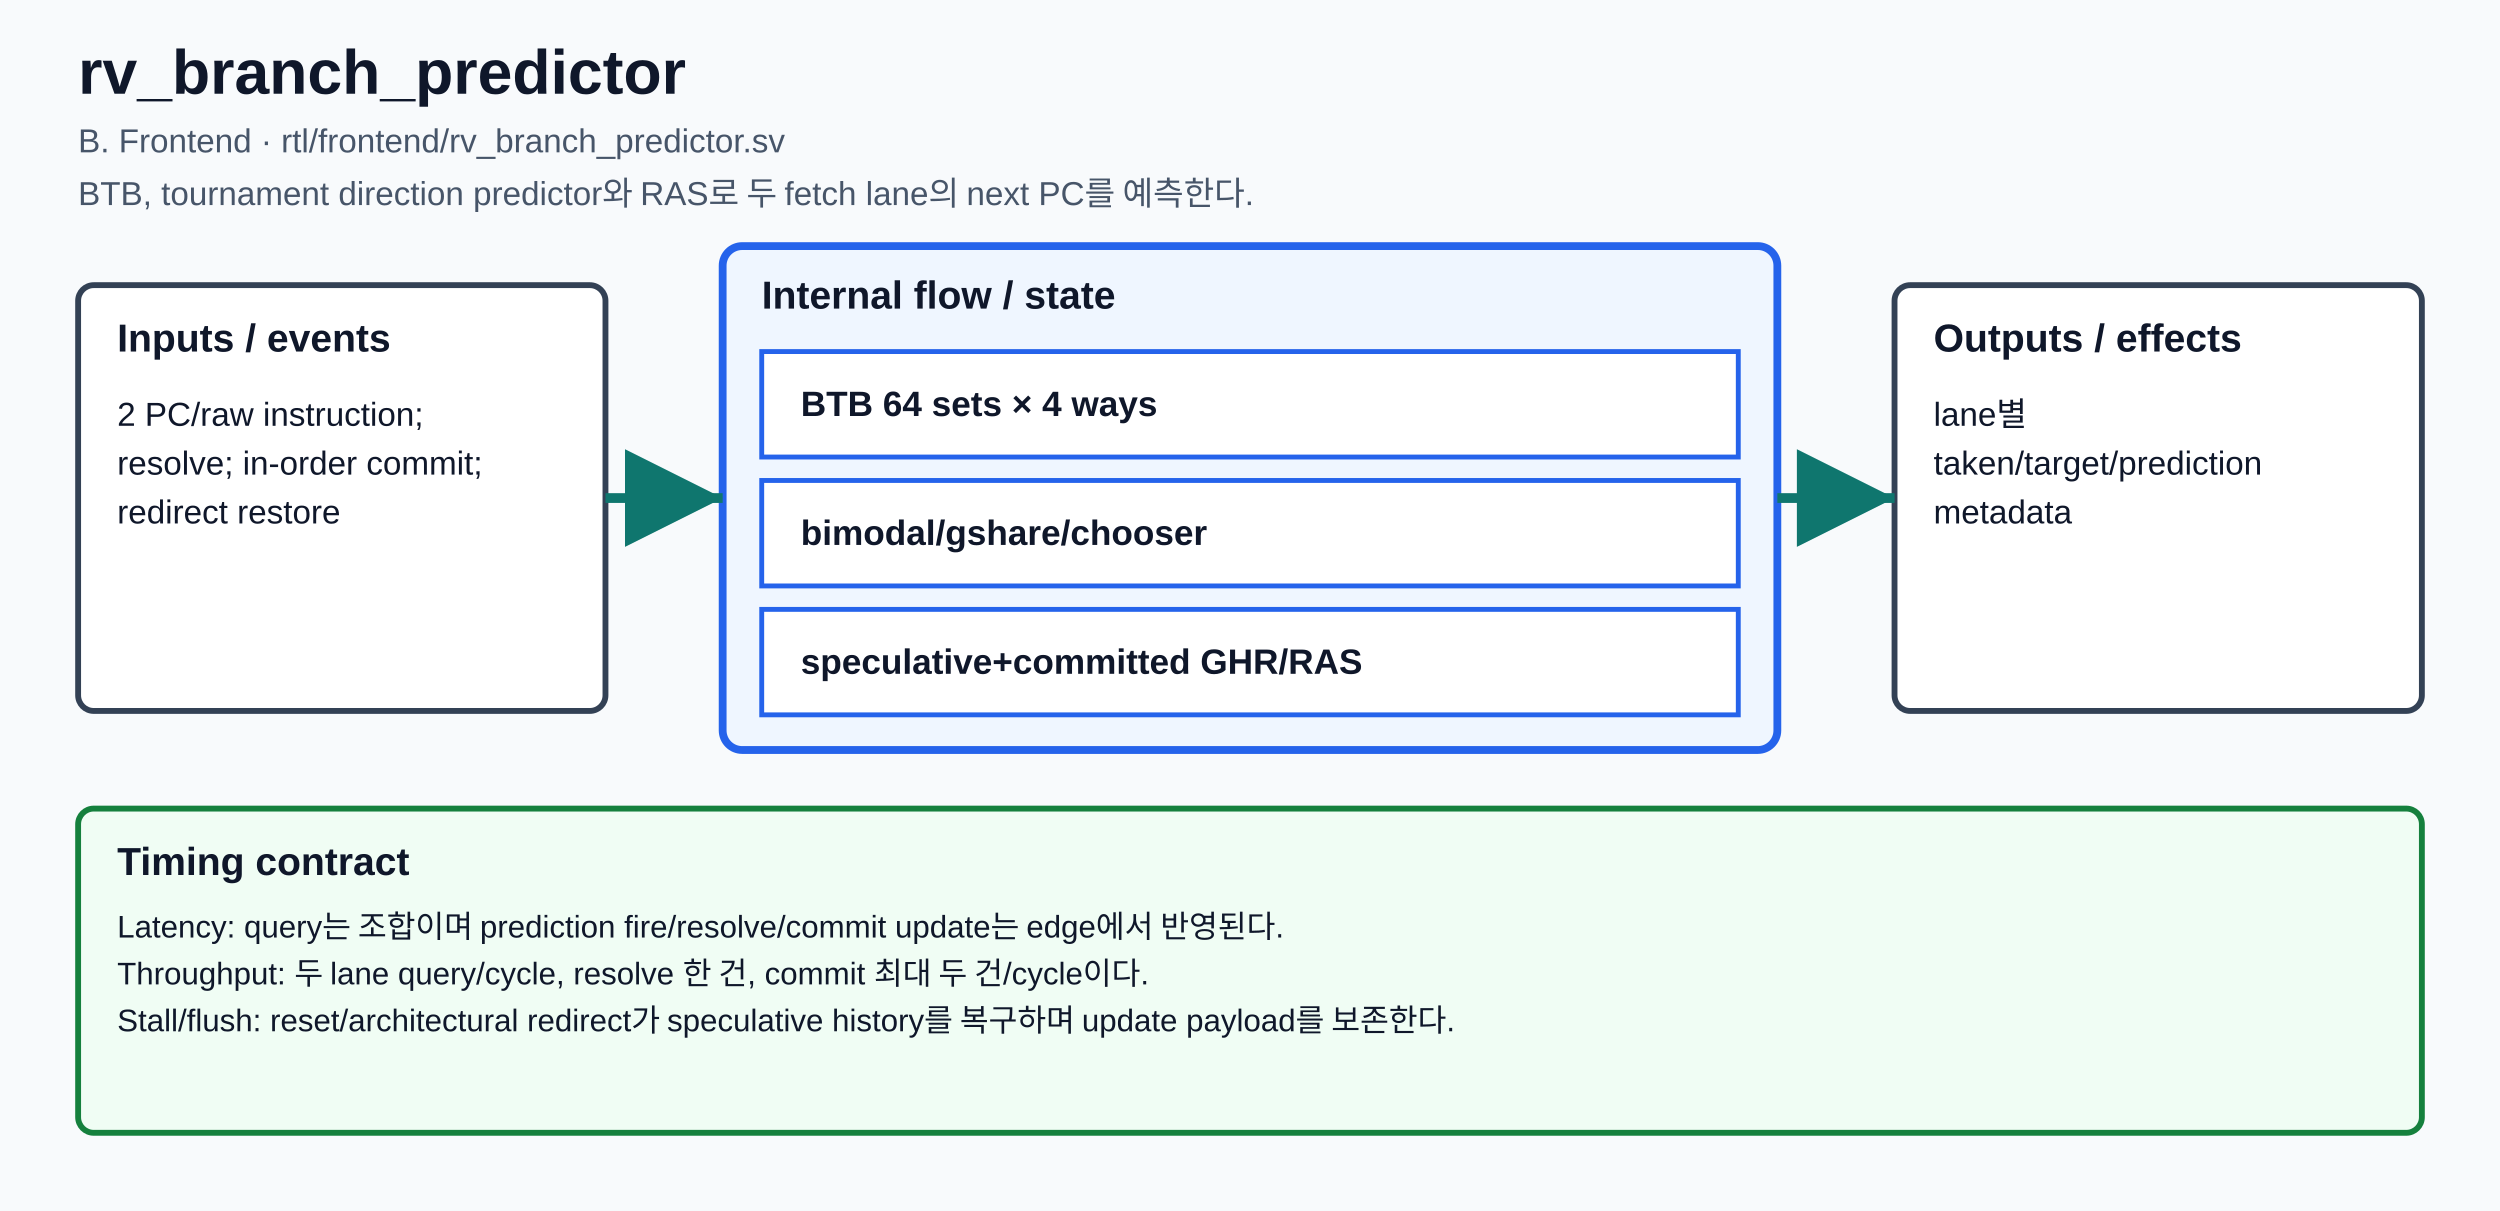
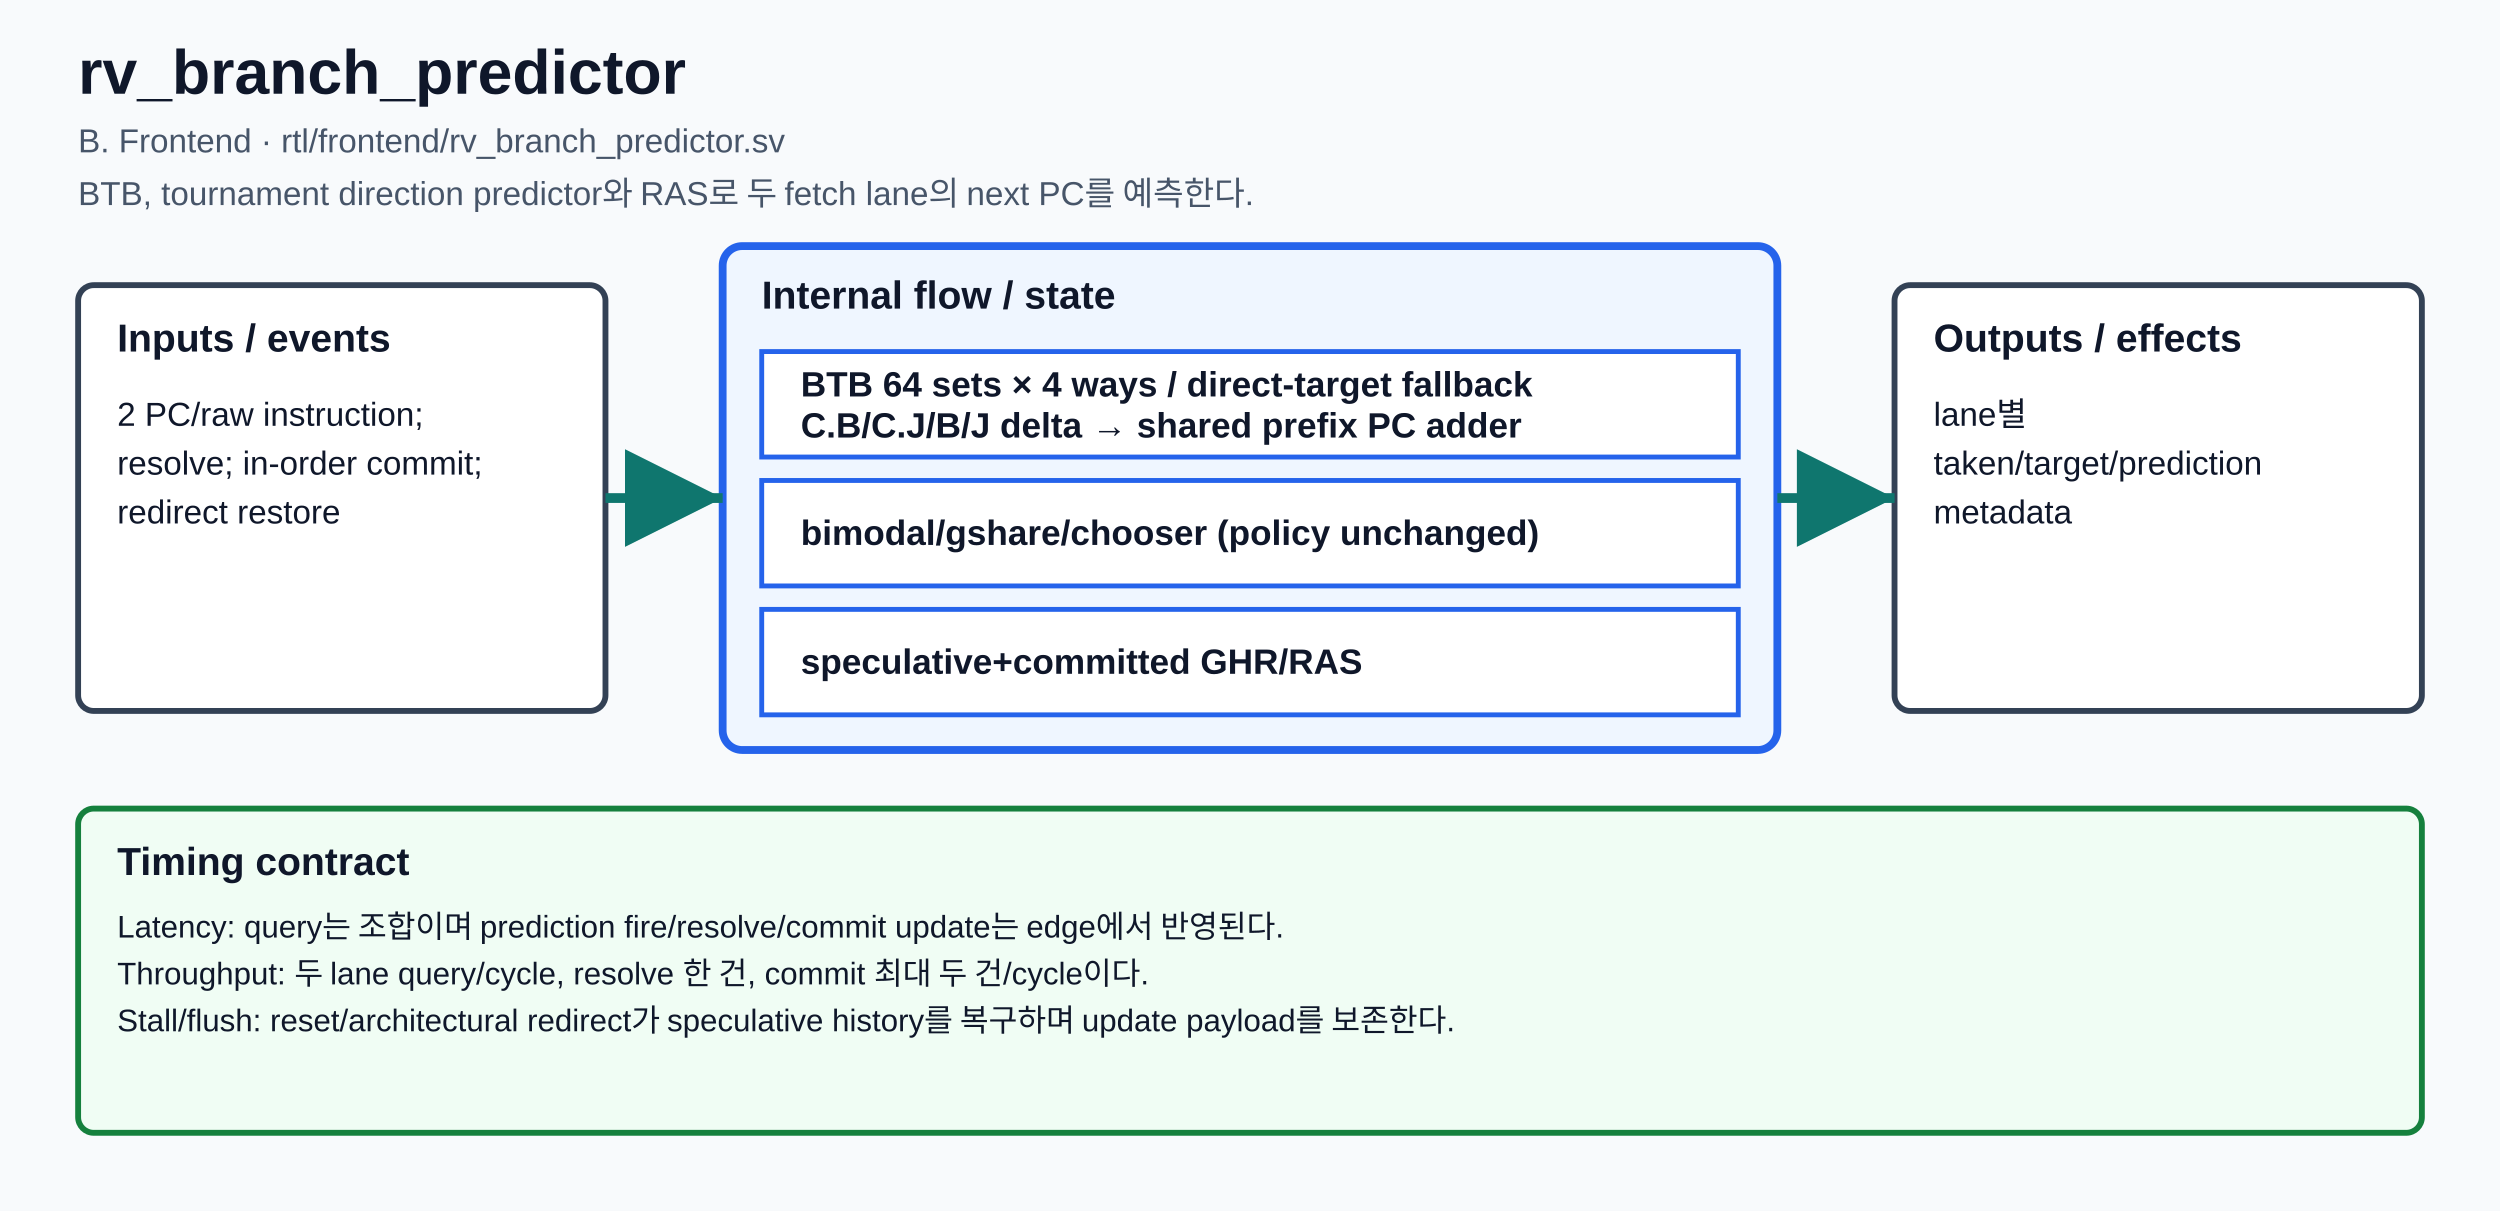
<svg xmlns="http://www.w3.org/2000/svg" width="1280" height="620" viewBox="0 0 1280 620" role="img" aria-labelledby="title desc">
  <defs>
    <marker id="arrow" markerWidth="12" markerHeight="12" refX="10" refY="5" orient="auto">
      <path d="M0,0 L10,5 L0,10 Z" class="arrow-head" />
    </marker>
  </defs>
  <style>
  .bg { fill:#f8fafc; } .panel { fill:#ffffff; stroke:#334155; stroke-width:3; }
  .core { fill:#eff6ff; stroke:#2563eb; stroke-width:4; } .stage { fill:#ffffff; stroke:#2563eb; stroke-width:2.5; }
  .timing { fill:#f0fdf4; stroke:#15803d; stroke-width:3; } .wire { fill:none; stroke:#0f766e; stroke-width:5; marker-end:url(#arrow); }
  .arrow-head { fill:#0f766e; } text { font-family:'Noto Sans KR','Malgun Gothic',Arial,sans-serif; fill:#0f172a; }
  .title { font-size:32px; font-weight:700; } .subtitle { font-size:17px; fill:#475569; }
  .label { font-size:20px; font-weight:700; } .body { font-size:17px; } .stage-text { font-size:18px; font-weight:600; }
  .timing-text { font-size:16px; }
  @media (prefers-color-scheme:dark) { .bg{fill:#0f172a} .panel{fill:#111827;stroke:#94a3b8} .core{fill:#172554;stroke:#60a5fa} .stage{fill:#111827;stroke:#60a5fa} .timing{fill:#052e16;stroke:#4ade80} text{fill:#e5e7eb} .subtitle{fill:#cbd5e1} .wire{stroke:#5eead4} .arrow-head{fill:#5eead4} }
</style>
  <rect width="1280" height="620" class="bg" />
  <text x="40" y="48" class="title">rv_branch_predictor</text>
  <text x="40" y="78" class="subtitle">B. Frontend · rtl/frontend/rv_branch_predictor.sv</text>
  <text x="40" y="105" class="subtitle">
    <tspan x="40" dy="0">BTB, tournament direction predictor와 RAS로 두 fetch lane의 next PC를 예측한다.</tspan>
  </text>
  <rect x="40" y="146" width="270" height="218" rx="8" class="panel" />
  <text x="60" y="180" class="label">Inputs / events</text>
  <text x="60" y="218" class="body">
    <tspan x="60" dy="0">2 PC/raw instruction;</tspan>
    <tspan x="60" dy="25">resolve; in-order commit;</tspan>
    <tspan x="60" dy="25">redirect restore</tspan>
  </text>
  <rect x="370" y="126" width="540" height="258" rx="10" class="core" />
  <text x="390" y="158" class="label">Internal flow / state</text>
  <rect x="390" y="180" width="500" height="54" class="stage" />
-   <text x="410" y="213" class="stage-text">
-     <tspan x="410" dy="0">BTB 64 sets × 4 ways</tspan>
+   <text x="410" y="203" class="stage-text">
+     <tspan x="410">BTB 64 sets × 4 ways / direct-target fallback</tspan>
+     <tspan x="410" dy="21">C.B/C.J/B/J delta → shared prefix PC adder</tspan>
  </text>
  <rect x="390" y="246" width="500" height="54" class="stage" />
  <text x="410" y="279" class="stage-text">
-     <tspan x="410" dy="0">bimodal/gshare/chooser</tspan>
+     <tspan x="410" dy="0">bimodal/gshare/chooser (policy unchanged)</tspan>
  </text>
  <rect x="390" y="312" width="500" height="54" class="stage" />
  <text x="410" y="345" class="stage-text">
    <tspan x="410" dy="0">speculative+committed GHR/RAS</tspan>
  </text>
  <rect x="970" y="146" width="270" height="218" rx="8" class="panel" />
  <text x="990" y="180" class="label">Outputs / effects</text>
  <text x="990" y="218" class="body">
    <tspan x="990" dy="0">lane별</tspan>
    <tspan x="990" dy="25">taken/target/prediction</tspan>
    <tspan x="990" dy="25">metadata</tspan>
  </text>
  <path d="M310 255 H350 V255 H370" class="wire" />
  <path d="M910 255 H950 V255 H970" class="wire" />
  <rect x="40" y="414" width="1200" height="166" rx="8" class="timing" />
  <text x="60" y="448" class="label">Timing contract</text>
  <text x="60" y="480" class="timing-text">
    <tspan x="60" dy="0">Latency: query는 조합이며 prediction fire/resolve/commit update는 edge에서 반영된다.</tspan>
    <tspan x="60" dy="24">Throughput: 두 lane query/cycle, resolve 한 건, commit 최대 두 건/cycle이다.</tspan>
    <tspan x="60" dy="24">Stall/flush: reset/architectural redirect가 speculative history를 복구하며 update payload를 보존한다.</tspan>
  </text>
</svg>
